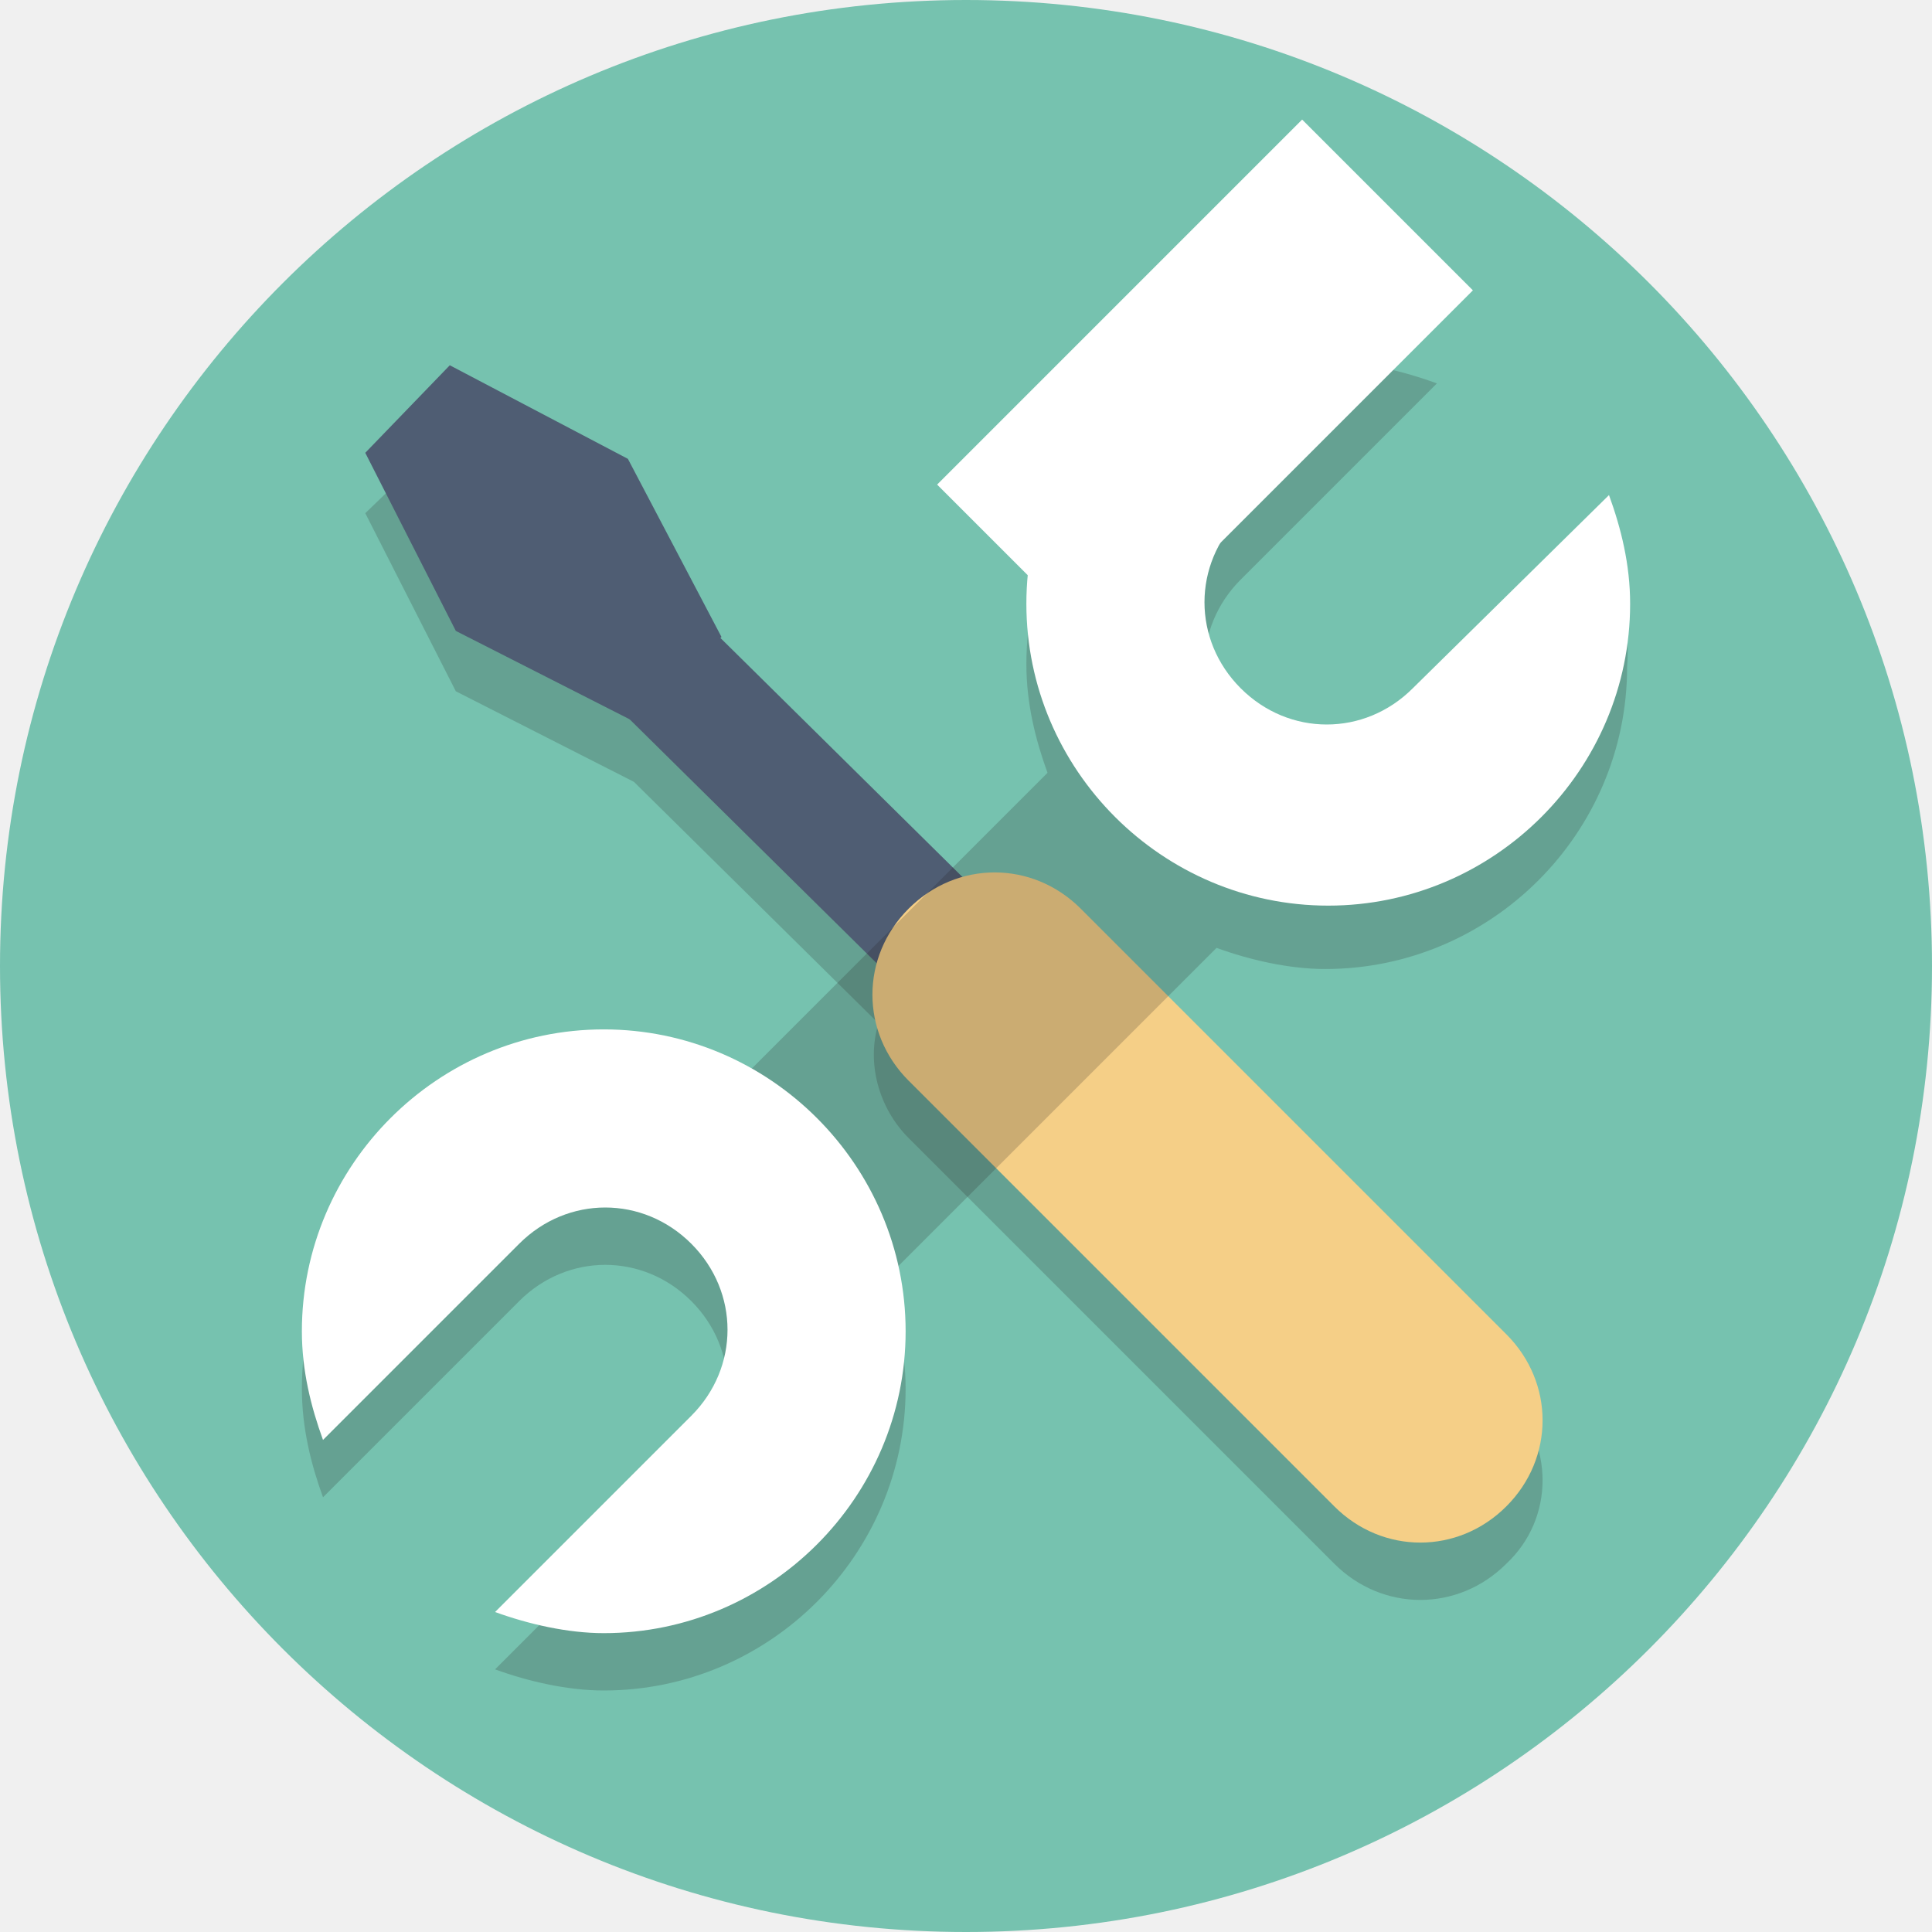
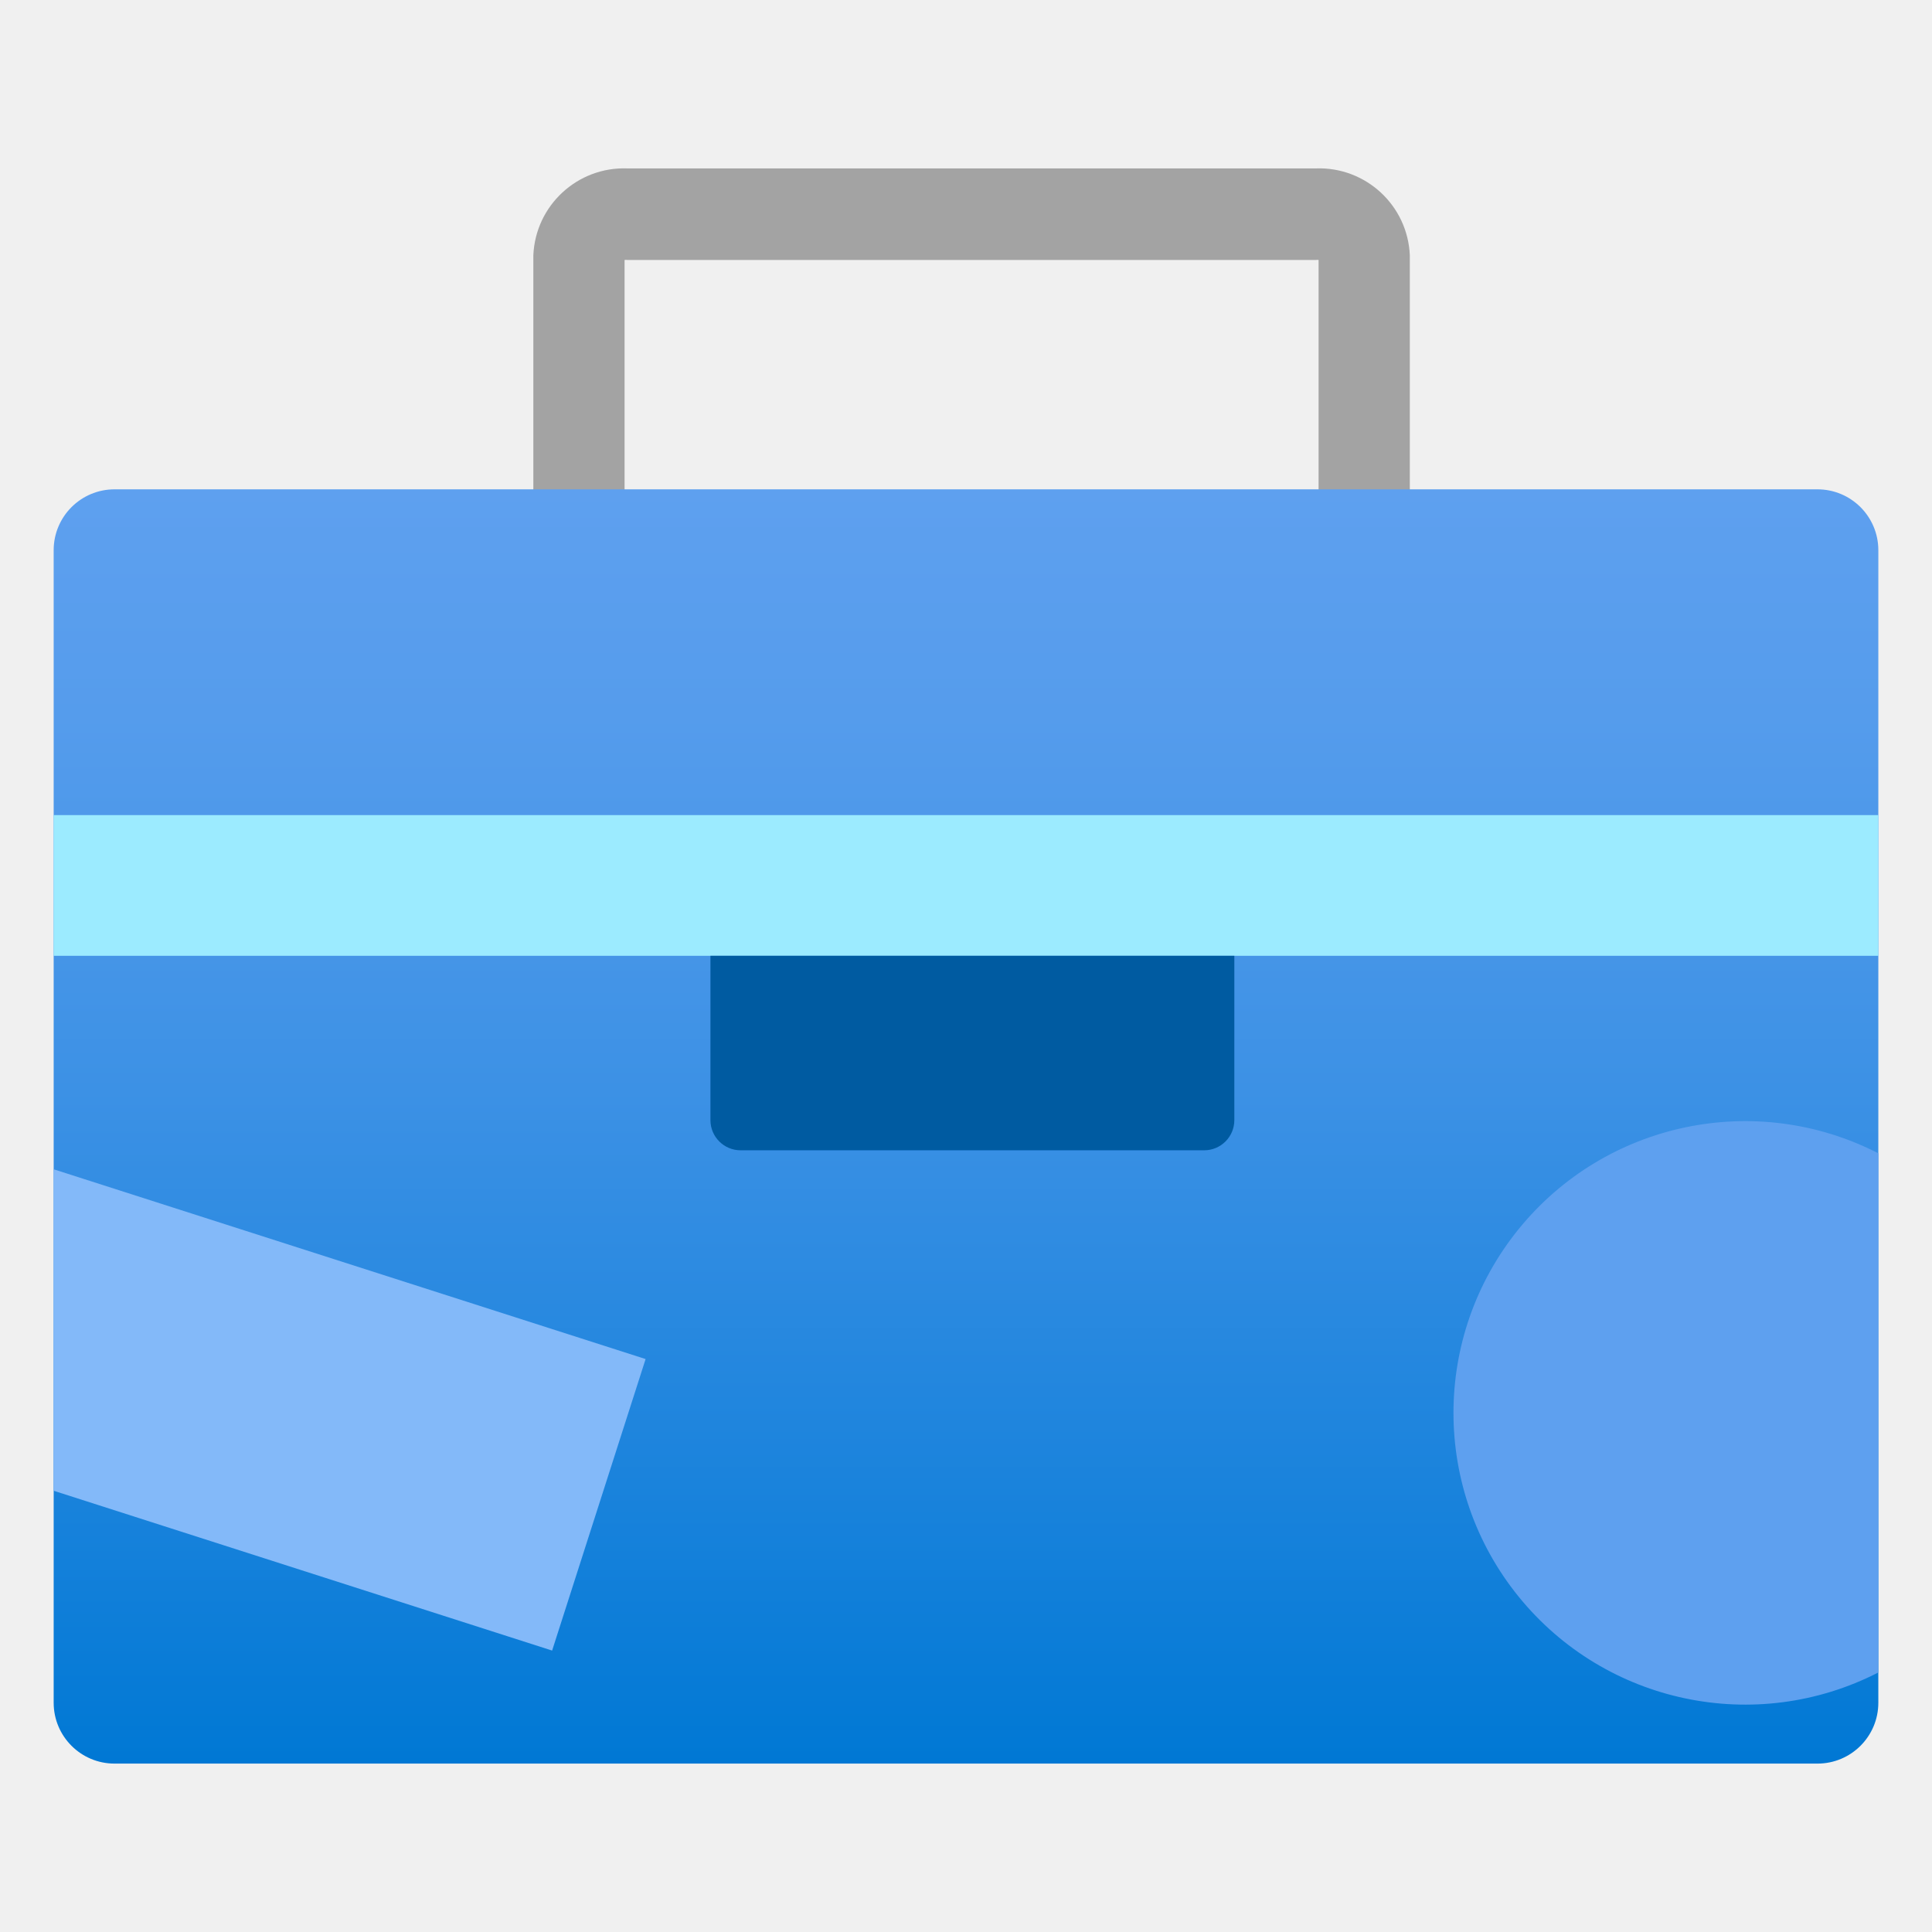
- <svg xmlns="http://www.w3.org/2000/svg" version="1.1" viewBox="0 0 160 160" xml:space="preserve" width="160" height="160">
-   <style type="text/css">.st0{fill:#76C2AF;}
- 	.st1{opacity:0.2;}
- 	.st2{fill:#231F20;}
- 	.st3{fill:#4F5D73;}
- 	.st4{fill:#F5CF87;}
- 	.st5{fill:#FFFFFF;}</style>
-   <g id="Layer_1">
+ <svg xmlns="http://www.w3.org/2000/svg" width="18" height="18" viewBox="0 0 18 18">
+   <defs>
+     <linearGradient id="a1711304-680d-4c8b-88a3-f1ba4b9a6455" x1="9" y1="16.431" x2="9" y2="4.559" gradientUnits="userSpaceOnUse">
+       <stop offset="0" stop-color="#0078d4" />
+       <stop offset="0.156" stop-color="#1380da" />
+       <stop offset="0.528" stop-color="#3c91e5" />
+       <stop offset="0.822" stop-color="#559cec" />
+       <stop offset="1" stop-color="#5ea0ef" />
+     </linearGradient>
+   </defs>
+   <g id="bb1c4aae-a407-4f6f-98e2-81891d0404e1">
    <g>
-       <path class="st0" cx="32" cy="32" r="32" d="M160 80A80 80 0 0 1 80 160A80 80 0 0 1 0 80A80 80 0 0 1 160 80z" />
-     </g>
-     <g class="st1">
-       <path class="st2" d="M124.75 115.5 89.5 80.25c-2.5 -2.5 -6.25 -3.5 -9.5 -2.5l-20.25 -20 -7.5 -14.75 -14.75 -7.5 -7.25 7 7.5 14.75 14.75 7.5 20.25 20c-1 3.25 0 7 2.5 9.5l35.25 35.25c4 4 10.25 4 14.25 0 4 -3.75 4 -10 0 -14" />
-     </g>
-     <g>
-       <path class="st3" points="34.5,37.3 18.4,21.4 21.3,18.6 37.4,34.5   " d="M86.25 93.25L46 53.5L53.25 46.5L93.5 86.25Z" />
-     </g>
-     <g>
-       <path class="st4" d="M124.75 124.75c-4 4 -10.25 4 -14.25 0L75.25 89.5c-4 -4 -4 -10.25 0 -14.25s10.25 -4 14.25 0l35.25 35.25c4 4 4 10.25 0 14.25" />
-     </g>
-     <g class="st1">
-       <path class="st2" d="m133.25 46 -16.25 16.25c-4 4 -10.25 4 -14.25 0s-4 -10.25 0 -14.25l16.25 -16.25c-2.75 -1 -5.75 -1.75 -9 -1.75 -13.75 0 -25 11.25 -25 25 0 3.25 0.75 6.25 1.75 9l-27.5 27.5c-3 -0.75 -6 -1.5 -9.25 -1.5 -13.75 0 -25 11.25 -25 25 0 3.25 0.75 6.25 1.75 9l16.25 -16.25c4 -4 10.25 -4 14.25 0s4 10.25 0 14.25l-16.25 16.25c2.75 1 6 1.75 9 1.75 13.75 0 25 -11.25 25 -25 0 -3.25 -0.75 -6.25 -1.75 -9l27.5 -27.5c2.75 1 6 1.75 9 1.75 13.75 0 25 -11.25 25 -25 0.25 -3.5 -0.5 -6.5 -1.5 -9.25" />
-     </g>
-     <g>
-       <path x="23.4" y="28" transform="rotate(-45 32 32)" class="st5" width="17.1" height="8" d="M58.5 70H101.25V90H58.5V70z" />
-     </g>
-     <g>
-       <path class="st3" points="21,23.9 15.1,20.9 12.1,15 14.9,12.1 20.8,15.2 23.9,21.1   " d="M52.5 59.75L37.75 52.25L30.25 37.5L37.25 30.25L52 38L59.75 52.75Z" />
-     </g>
-     <g>
-       <g>
-         <path class="st5" d="M117 57c-4 4 -10.25 4 -14.25 0s-4 -10.25 0 -14.25l16.25 -16.25c-2.75 -0.75 -5.75 -1.5 -9 -1.5 -13.75 0 -25 11.25 -25 25s11.25 25 25 25 25 -11.25 25 -25c0 -3.25 -0.75 -6.25 -1.75 -9z" />
-       </g>
-     </g>
-     <g>
-       <g>
-         <path class="st5" d="M43 103c4 -4 10.25 -4 14.25 0s4 10.25 0 14.25l-16.25 16.25c2.75 1 6 1.75 9 1.75 13.75 0 25 -11.25 25 -25s-11.25 -25 -25 -25 -25 11.25 -25 25c0 3.25 0.75 6.25 1.75 9z" />
-       </g>
+       <path d="M13.135,4.659h-.85V2.422a.1.1,0,0,0-.026,0H5.845a.093.093,0,0,0-.026,0V4.659h-.85V2.379a.846.846,0,0,1,.876-.81h6.414a.846.846,0,0,1,.876.81Z" fill="#a3a3a3" />
+       <rect x="0.5" y="4.559" width="17" height="11.872" rx="0.567" fill="url(#a1711304-680d-4c8b-88a3-f1ba4b9a6455)" />
+       <rect x="0.5" y="7.594" width="17" height="1.311" fill="#9cebff" />
+       <path d="M6.617,8.905H11.5a0,0,0,0,1,0,0v1.531a.281.281,0,0,1-.281.281H6.9a.281.281,0,0,1-.281-.281V8.905A0,0,0,0,1,6.617,8.905Z" fill="#005ba1" />
+       <polygon points="0.5 10.894 0.5 13.889 5.144 15.378 6.015 12.662 0.5 10.894" fill="#83b9f9" />
+       <path d="M17.5,10.745a2.718,2.718,0,1,0,0,4.837Z" fill="#5ea0ef" />
    </g>
  </g>
-   <g id="Layer_2" />
</svg>
